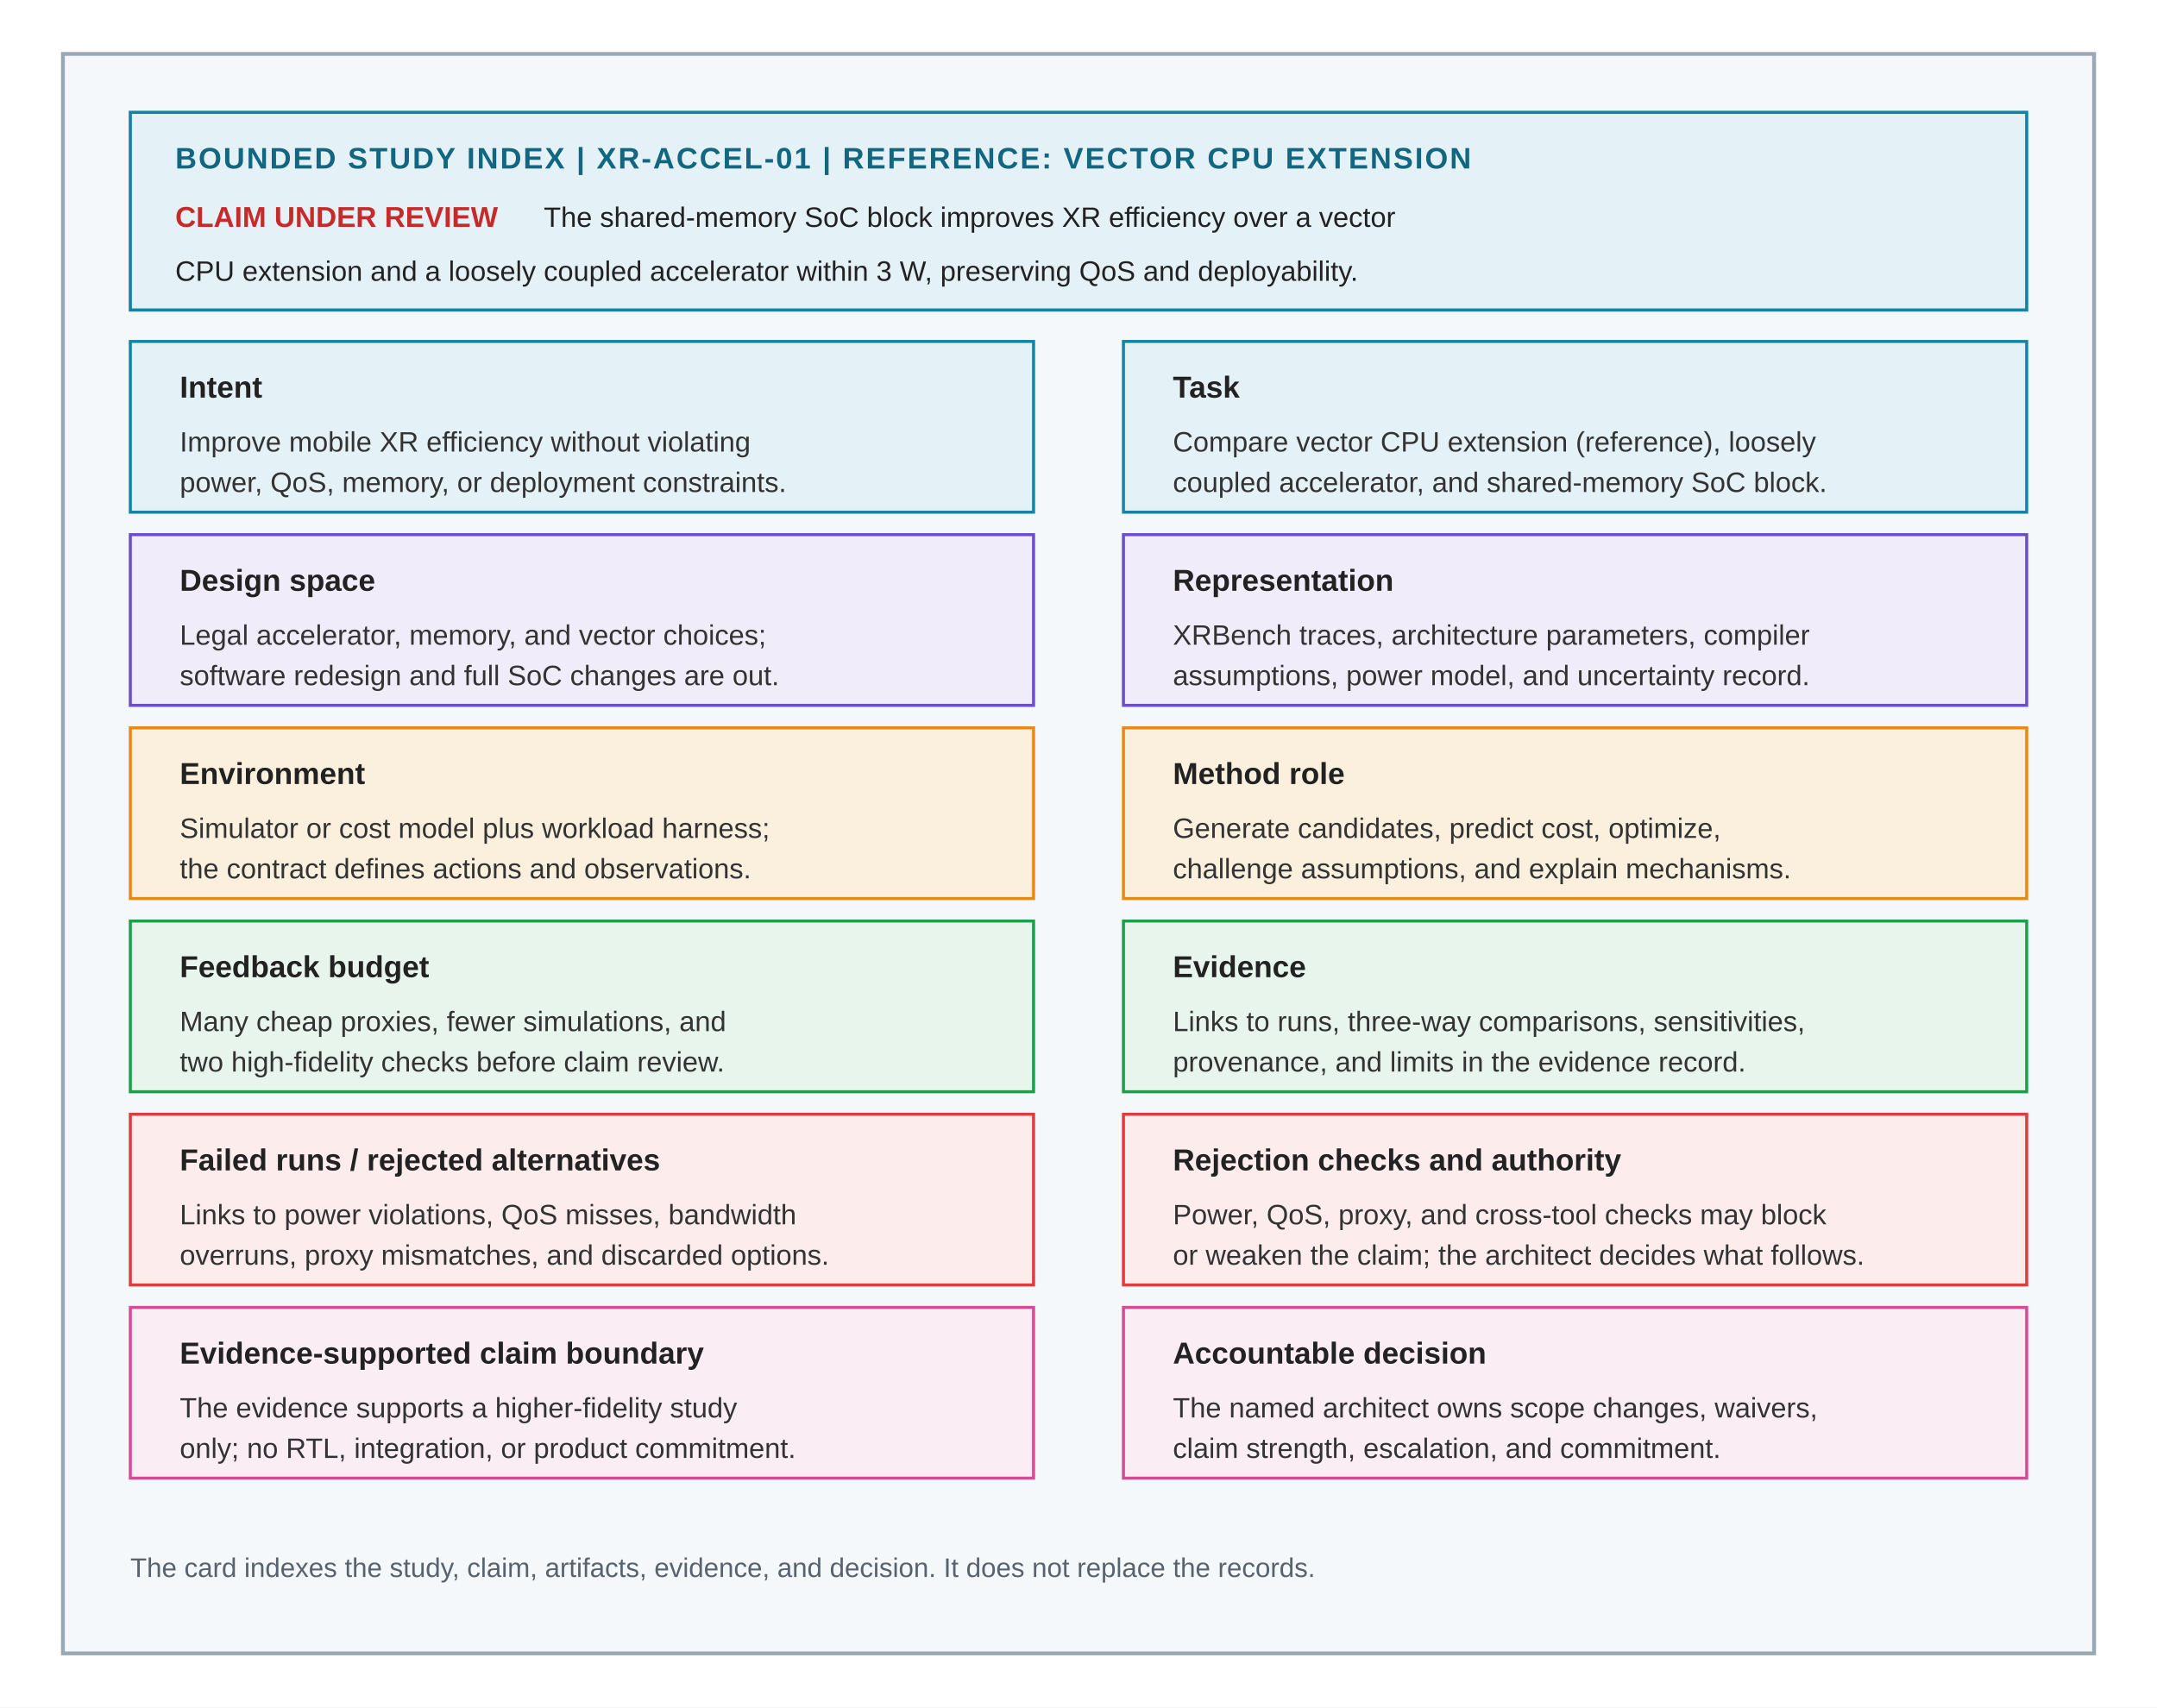
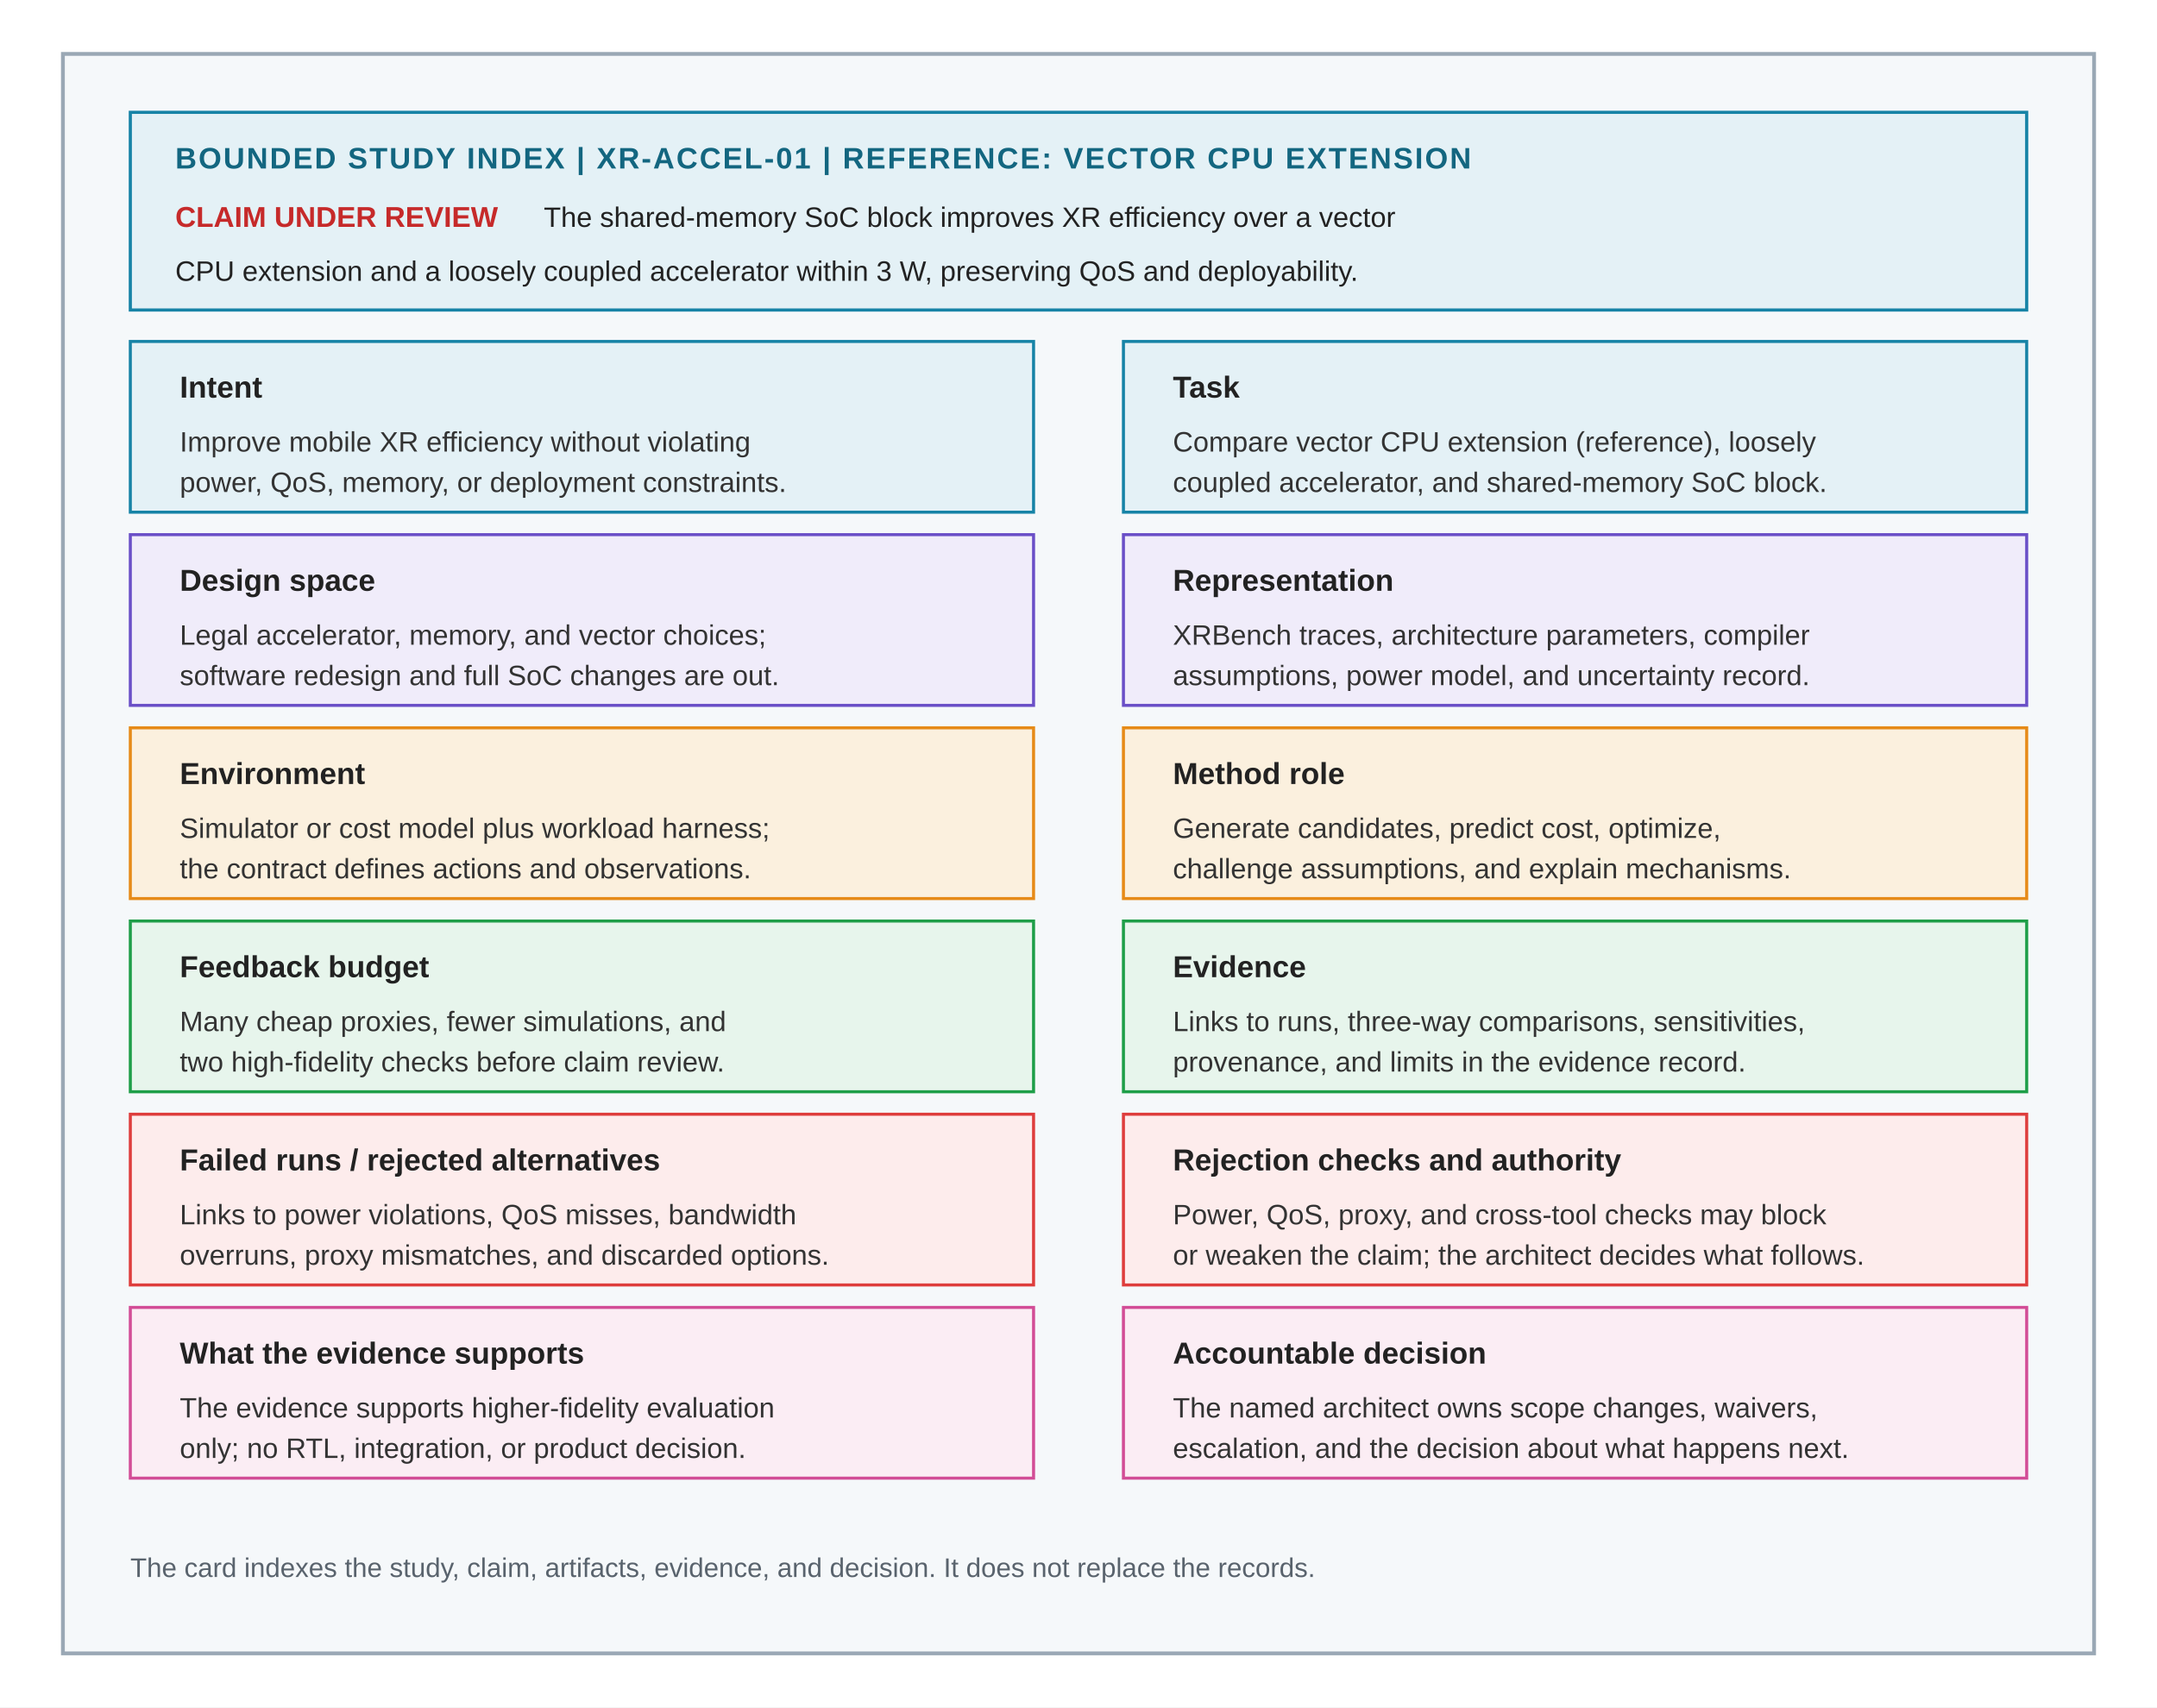
<svg xmlns="http://www.w3.org/2000/svg" viewBox="0 0 960 760" role="img" aria-labelledby="card-title card-desc">
  <defs>
    <style>
      .font { font-family: Arial, Helvetica, sans-serif; }
      .eyebrow { font-size: 13.2px; font-weight: 700; fill: #136680; letter-spacing: 0.8px; }
      .claim-label { font-size: 12.8px; font-weight: 700; fill: #C62A2A; }
      .claim { font-size: 12.5px; fill: #222222; }
      .card { fill: #F5F8FA; stroke: #9AA8B5; stroke-width: 1.7; }
      .prompt-box { fill: #E4F1F6; stroke: #1683A6; stroke-width: 1.4; }
      .tile { fill: #FFFFFF; stroke-width: 1.35; }
      .workload { stroke: #1683A6; fill: #E4F1F6; }
      .design { stroke: #6A4FC7; fill: #F0ECFA; }
      .methods { stroke: #E68A17; fill: #FBF0DE; }
      .constraints { stroke: #DE3D3C; fill: #FDECEC; }
      .evidence { stroke: #1E9E48; fill: #E7F5EC; }
      .decision { stroke: #D24D96; fill: #FBEDF4; }
      .label { font-size: 13.5px; font-weight: 700; fill: #222222; }
      .body { font-size: 12.5px; fill: #333333; }
      .note { font-size: 12px; fill: #59636D; }
    </style>
  </defs>
  <rect width="960" height="760" fill="#FFFFFF" />
  <rect class="card" x="28" y="24" width="904" height="712" />
  <rect class="prompt-box" x="58" y="50" width="844" height="88" />
  <text class="font eyebrow" x="78" y="75">BOUNDED STUDY INDEX | XR-ACCEL-01 | REFERENCE: VECTOR CPU EXTENSION</text>
  <text class="font claim-label" x="78" y="101">CLAIM UNDER REVIEW</text>
  <text class="font claim" x="242" y="101">The shared-memory SoC block improves XR efficiency over a vector</text>
  <text class="font claim" x="78" y="125">CPU extension and a loosely coupled accelerator within 3 W, preserving QoS and deployability.</text>
  <g class="font">
    <rect class="tile workload" x="58" y="152" width="402" height="76" />
    <text class="label" x="80" y="177">Intent</text>
    <text class="body" x="80" y="201">Improve mobile XR efficiency without violating</text>
    <text class="body" x="80" y="219">power, QoS, memory, or deployment constraints.</text>
    <rect class="tile workload" x="500" y="152" width="402" height="76" />
    <text class="label" x="522" y="177">Task</text>
    <text class="body" x="522" y="201">Compare vector CPU extension (reference), loosely</text>
    <text class="body" x="522" y="219">coupled accelerator, and shared-memory SoC block.</text>
    <rect class="tile design" x="58" y="238" width="402" height="76" />
    <text class="label" x="80" y="263">Design space</text>
    <text class="body" x="80" y="287">Legal accelerator, memory, and vector choices;</text>
    <text class="body" x="80" y="305">software redesign and full SoC changes are out.</text>
    <rect class="tile design" x="500" y="238" width="402" height="76" />
    <text class="label" x="522" y="263">Representation</text>
    <text class="body" x="522" y="287">XRBench traces, architecture parameters, compiler</text>
    <text class="body" x="522" y="305">assumptions, power model, and uncertainty record.</text>
    <rect class="tile methods" x="58" y="324" width="402" height="76" />
    <text class="label" x="80" y="349">Environment</text>
    <text class="body" x="80" y="373">Simulator or cost model plus workload harness;</text>
    <text class="body" x="80" y="391">the contract defines actions and observations.</text>
    <rect class="tile methods" x="500" y="324" width="402" height="76" />
    <text class="label" x="522" y="349">Method role</text>
    <text class="body" x="522" y="373">Generate candidates, predict cost, optimize,</text>
    <text class="body" x="522" y="391">challenge assumptions, and explain mechanisms.</text>
    <rect class="tile evidence" x="58" y="410" width="402" height="76" />
    <text class="label" x="80" y="435">Feedback budget</text>
    <text class="body" x="80" y="459">Many cheap proxies, fewer simulations, and</text>
    <text class="body" x="80" y="477">two high-fidelity checks before claim review.</text>
    <rect class="tile evidence" x="500" y="410" width="402" height="76" />
    <text class="label" x="522" y="435">Evidence</text>
    <text class="body" x="522" y="459">Links to runs, three-way comparisons, sensitivities,</text>
    <text class="body" x="522" y="477">provenance, and limits in the evidence record.</text>
    <rect class="tile constraints" x="58" y="496" width="402" height="76" />
    <text class="label" x="80" y="521">Failed runs / rejected alternatives</text>
    <text class="body" x="80" y="545">Links to power violations, QoS misses, bandwidth</text>
    <text class="body" x="80" y="563">overruns, proxy mismatches, and discarded options.</text>
    <rect class="tile constraints" x="500" y="496" width="402" height="76" />
    <text class="label" x="522" y="521">Rejection checks and authority</text>
    <text class="body" x="522" y="545">Power, QoS, proxy, and cross-tool checks may block</text>
    <text class="body" x="522" y="563">or weaken the claim; the architect decides what follows.</text>
    <rect class="tile decision" x="58" y="582" width="402" height="76" />
-     <text class="label" x="80" y="607">Evidence-supported claim boundary</text>
-     <text class="body" x="80" y="631">The evidence supports a higher-fidelity study</text>
-     <text class="body" x="80" y="649">only; no RTL, integration, or product commitment.</text>
+     <text class="label" x="80" y="607">What the evidence supports</text>
+     <text class="body" x="80" y="631">The evidence supports higher-fidelity evaluation</text>
+     <text class="body" x="80" y="649">only; no RTL, integration, or product decision.</text>
    <rect class="tile decision" x="500" y="582" width="402" height="76" />
    <text class="label" x="522" y="607">Accountable decision</text>
    <text class="body" x="522" y="631">The named architect owns scope changes, waivers,</text>
-     <text class="body" x="522" y="649">claim strength, escalation, and commitment.</text>
+     <text class="body" x="522" y="649">escalation, and the decision about what happens next.</text>
  </g>
  <text class="font note" x="58" y="702">The card indexes the study, claim, artifacts, evidence, and decision. It does not replace the records.</text>
</svg>
